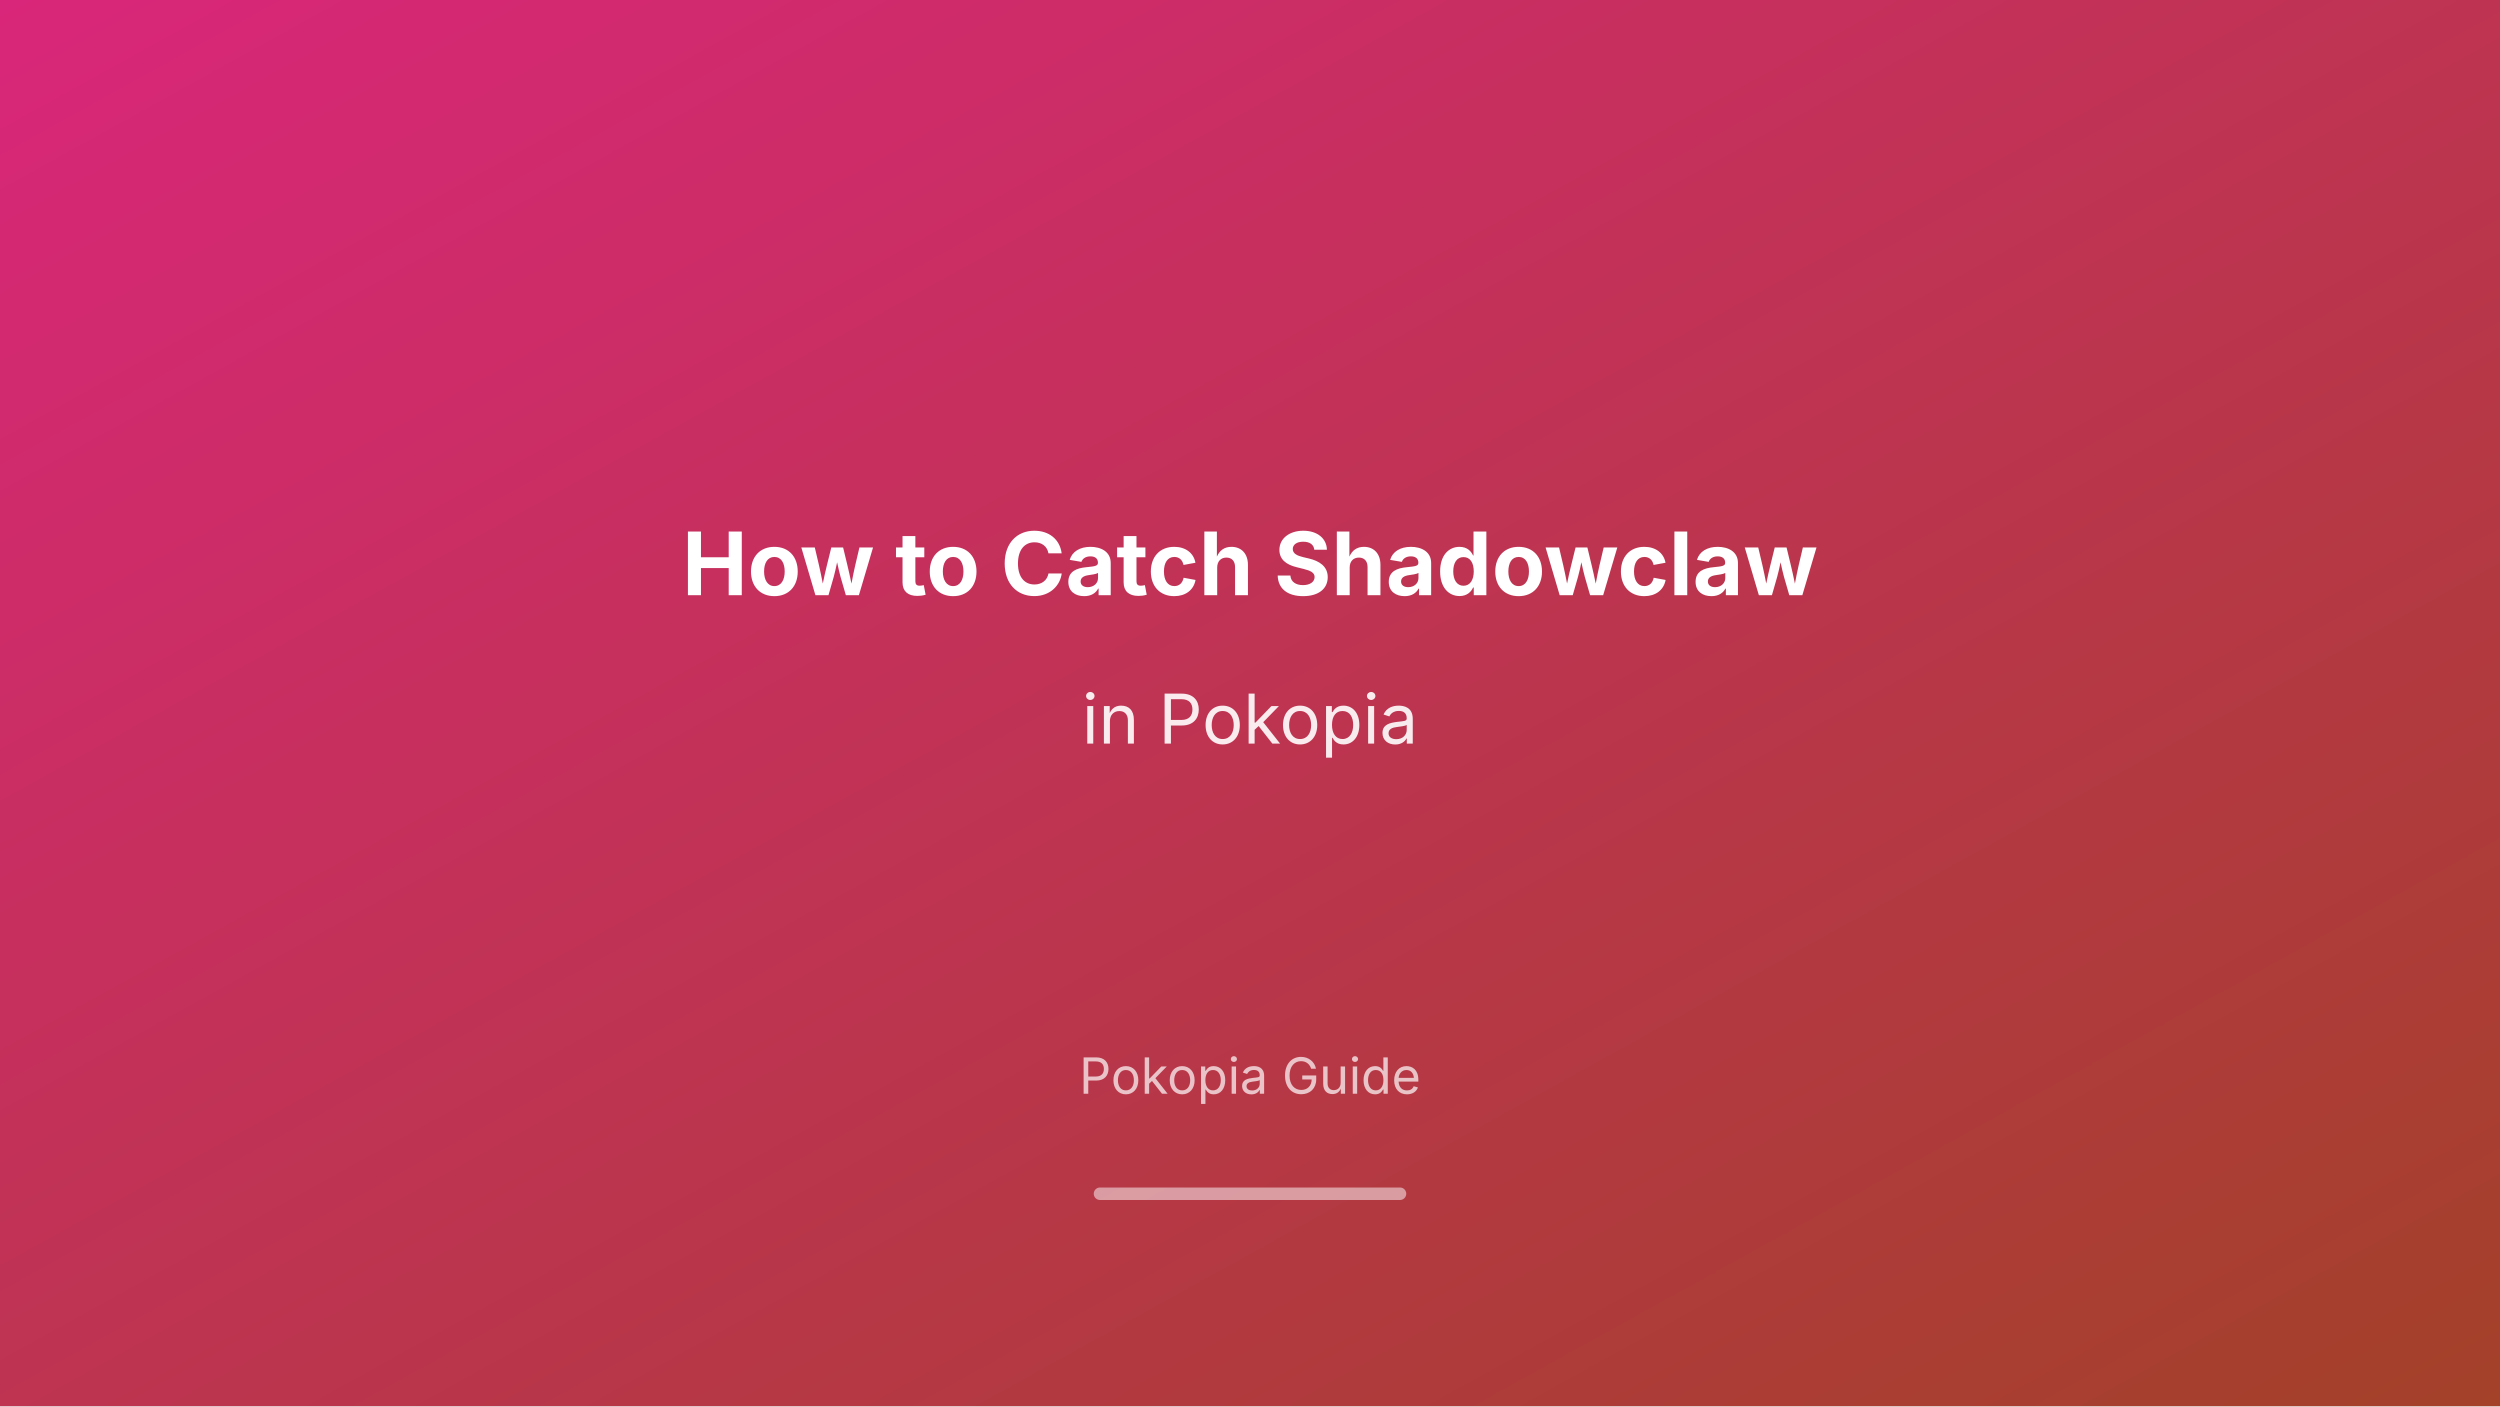
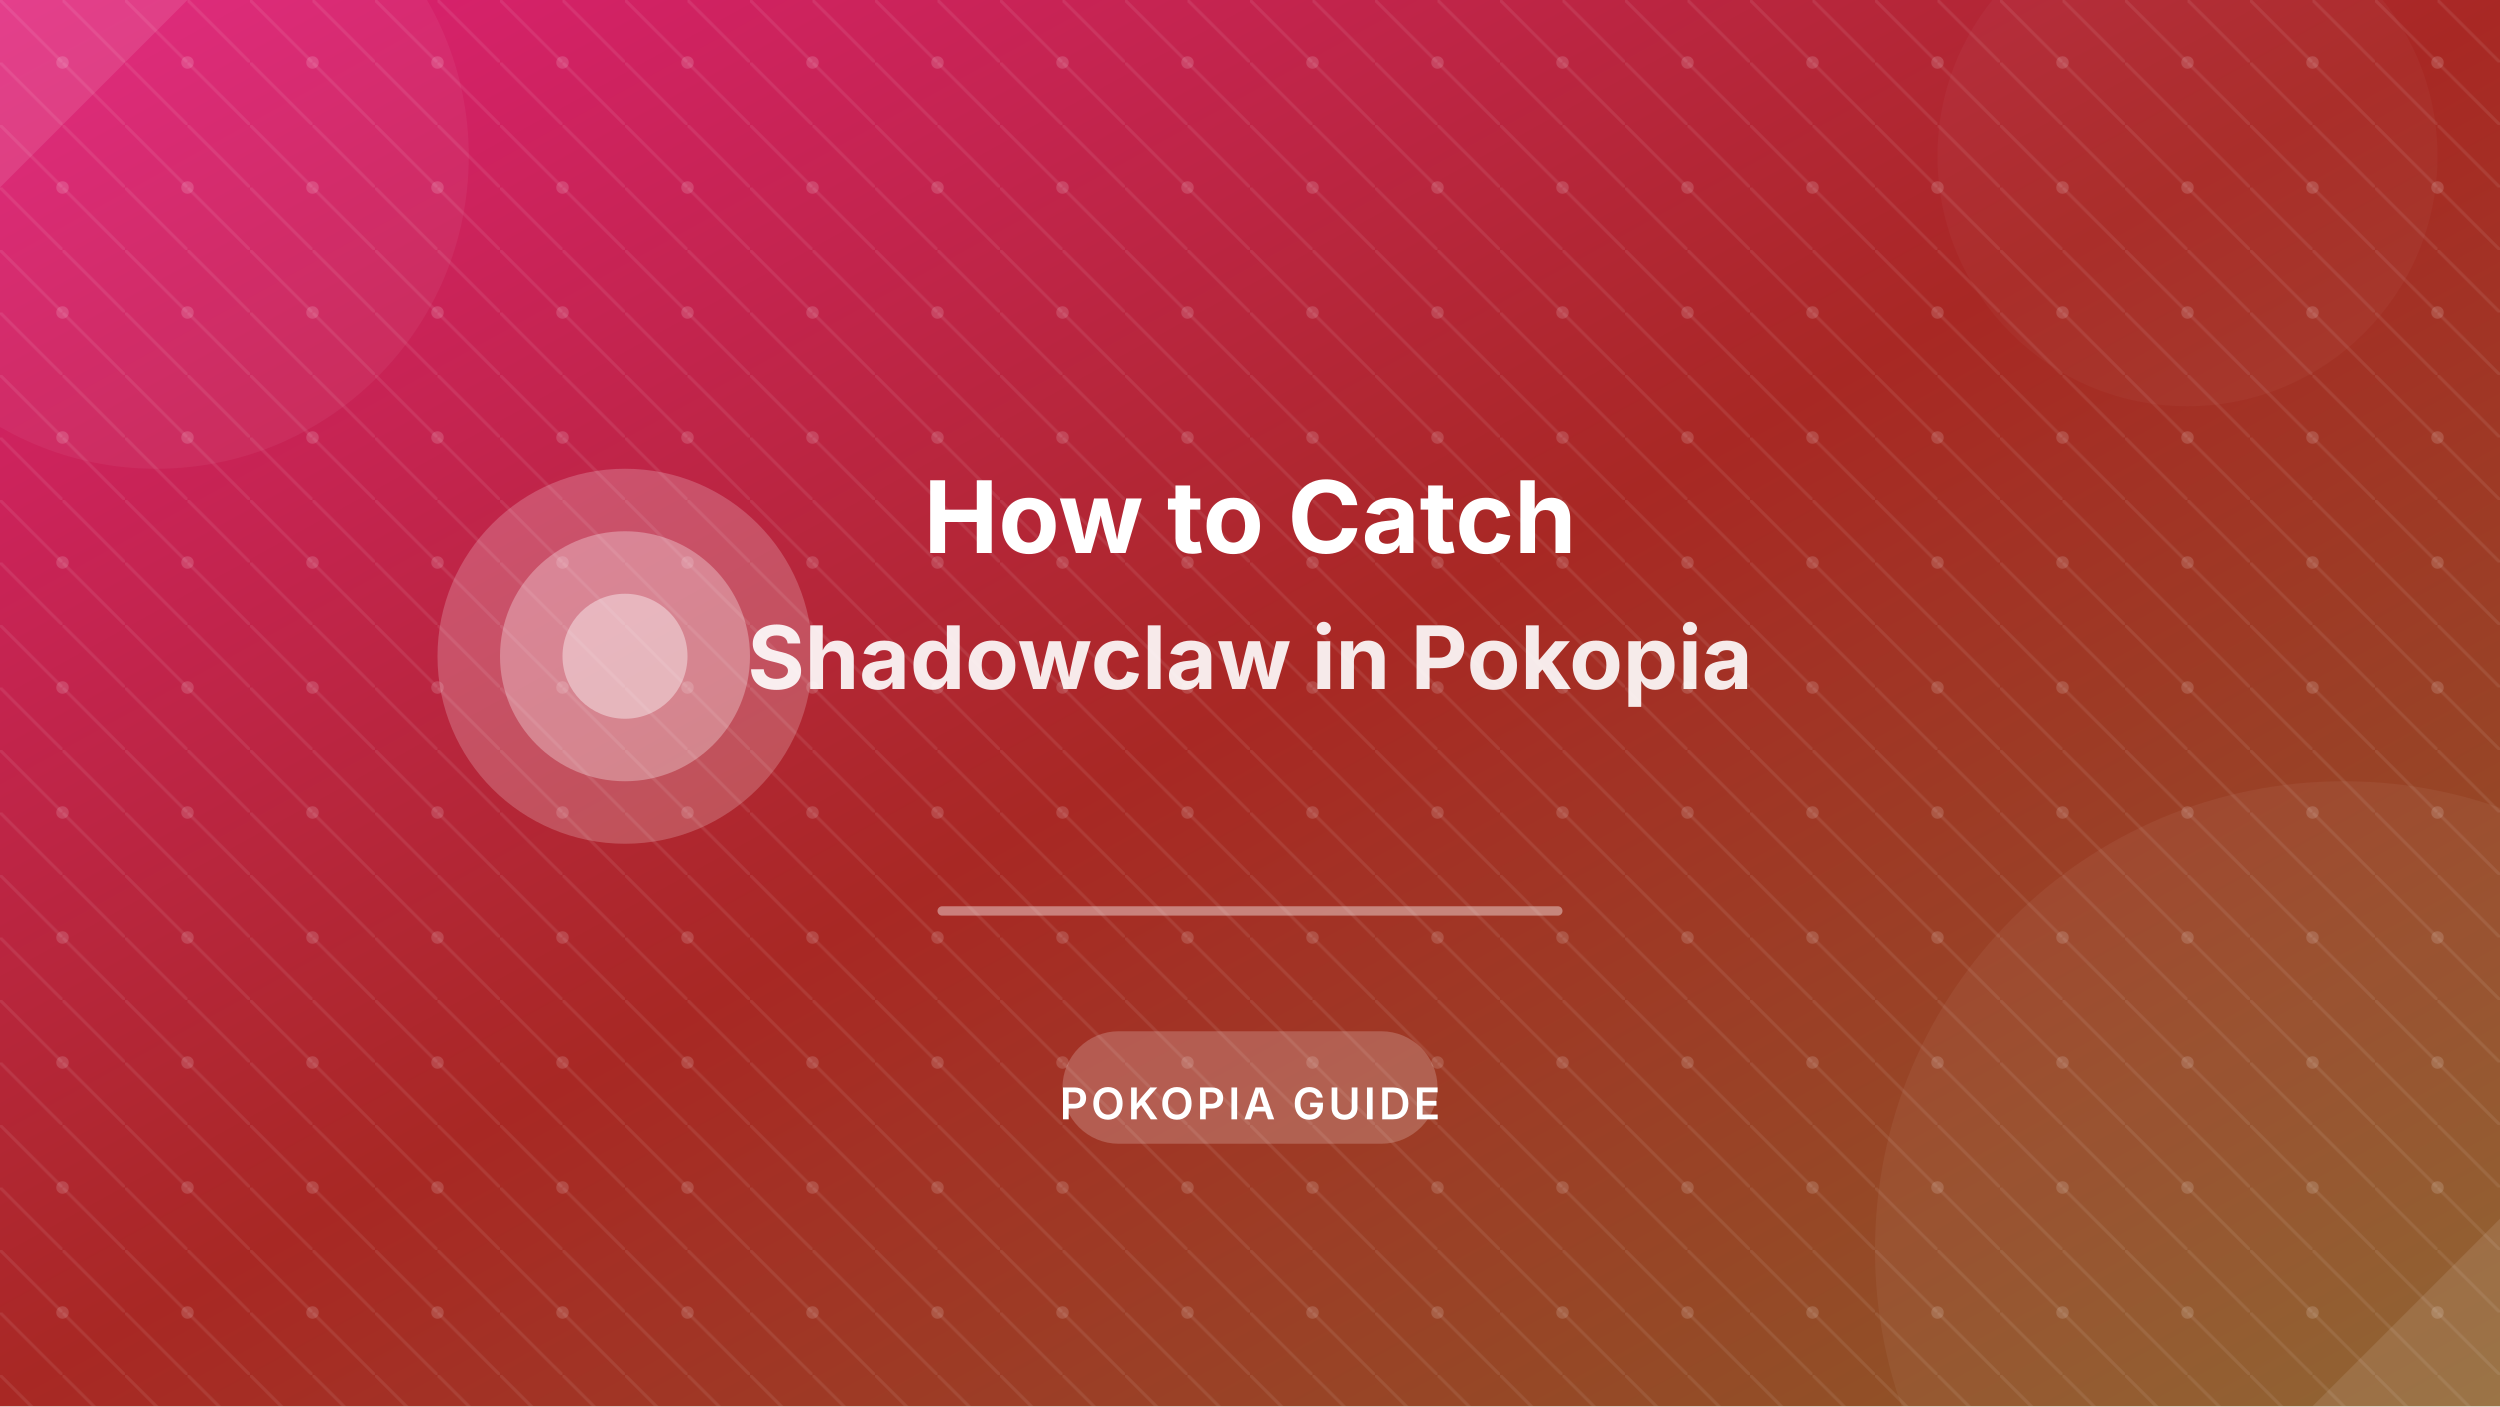
<svg xmlns="http://www.w3.org/2000/svg" width="800" height="450">
  <defs>
    <linearGradient id="bg" x1="0%" y1="0%" x2="100%" y2="100%">
-       <stop offset="0%" style="stop-color:hsl(332,70%,50%);stop-opacity:1" />
-       <stop offset="100%" style="stop-color:hsl(12,60%,40%);stop-opacity:1" />
+       <stop offset="0%" style="stop-color:hsl(332,75%,50%);stop-opacity:1" />
+       <stop offset="50%" style="stop-color:hsl(2,65%,40%);stop-opacity:1" />
+       <stop offset="100%" style="stop-color:hsl(32,55%,35%);stop-opacity:1" />
    </linearGradient>
+     <pattern id="dots" x="0" y="0" width="40" height="40" patternUnits="userSpaceOnUse">
+       <circle cx="20" cy="20" r="2" fill="rgba(255,255,255,0.15)" />
+     </pattern>
+     <pattern id="lines" x="0" y="0" width="20" height="20" patternUnits="userSpaceOnUse">
+       <line x1="0" y1="0" x2="20" y2="20" stroke="rgba(255,255,255,0.08)" stroke-width="1" />
+     </pattern>
  </defs>
  <rect width="800" height="450" fill="url(#bg)" />
-   <text x="400" y="180" font-family="system-ui, -apple-system, sans-serif" font-size="28" font-weight="bold" fill="white" text-anchor="middle" dominant-baseline="middle">
-     How to Catch Shadowclaw
+   <rect width="800" height="450" fill="url(#dots)" />
+   <rect width="800" height="450" fill="url(#lines)" />
+   <circle cx="50" cy="50" r="100" fill="rgba(255,255,255,0.05)" />
+   <circle cx="750" cy="400" r="150" fill="rgba(255,255,255,0.05)" />
+   <circle cx="700" cy="50" r="80" fill="rgba(255,255,255,0.03)" />
+   <g transform="translate(0, 30)">
+     <circle cx="200" cy="180" r="60" fill="rgba(255,255,255,0.2)" />
+     <circle cx="200" cy="180" r="40" fill="rgba(255,255,255,0.3)" />
+     <circle cx="200" cy="180" r="20" fill="rgba(255,255,255,0.4)" />
+   </g>
+   <text x="400" y="165" font-family="system-ui, -apple-system, BlinkMacSystemFont, sans-serif" font-size="32" font-weight="bold" fill="white" text-anchor="middle" dominant-baseline="middle" style="text-shadow: 0 2px 8px rgba(0,0,0,0.3)">
+     How to Catch
  </text>
-   <text x="400" y="230" font-family="system-ui, -apple-system, sans-serif" font-size="22" fill="rgba(255,255,255,0.9)" text-anchor="middle" dominant-baseline="middle">
-     in Pokopia
+   <text x="400" y="210" font-family="system-ui, -apple-system, BlinkMacSystemFont, sans-serif" font-size="28" font-weight="bold" fill="white" text-anchor="middle" dominant-baseline="middle" style="text-shadow: 0 2px 8px rgba(0,0,0,0.3)" opacity="0.9">
+     Shadowclaw in Pokopia
  </text>
-   <text x="400" y="350" font-family="system-ui, -apple-system, sans-serif" font-size="16" fill="rgba(255,255,255,0.7)" text-anchor="middle">
-     Pokopia Guide
+   <rect x="300" y="290" width="200" height="3" rx="1.5" fill="rgba(255,255,255,0.4)" />
+   <rect x="340" y="330" width="120" height="36" rx="18" fill="rgba(255,255,255,0.2)" />
+   <text x="400" y="353" font-family="system-ui, -apple-system, sans-serif" font-size="14" font-weight="600" fill="white" text-anchor="middle" dominant-baseline="middle" letter-spacing="1">
+     POKOPIA GUIDE
  </text>
-   <rect x="350" y="380" width="100" height="4" rx="2" fill="rgba(255,255,255,0.5)" />
+   <path d="M0 0 L60 0 L0 60 Z" fill="rgba(255,255,255,0.1)" />
+   <path d="M800 450 L740 450 L800 390 Z" fill="rgba(255,255,255,0.1)" />
</svg>
